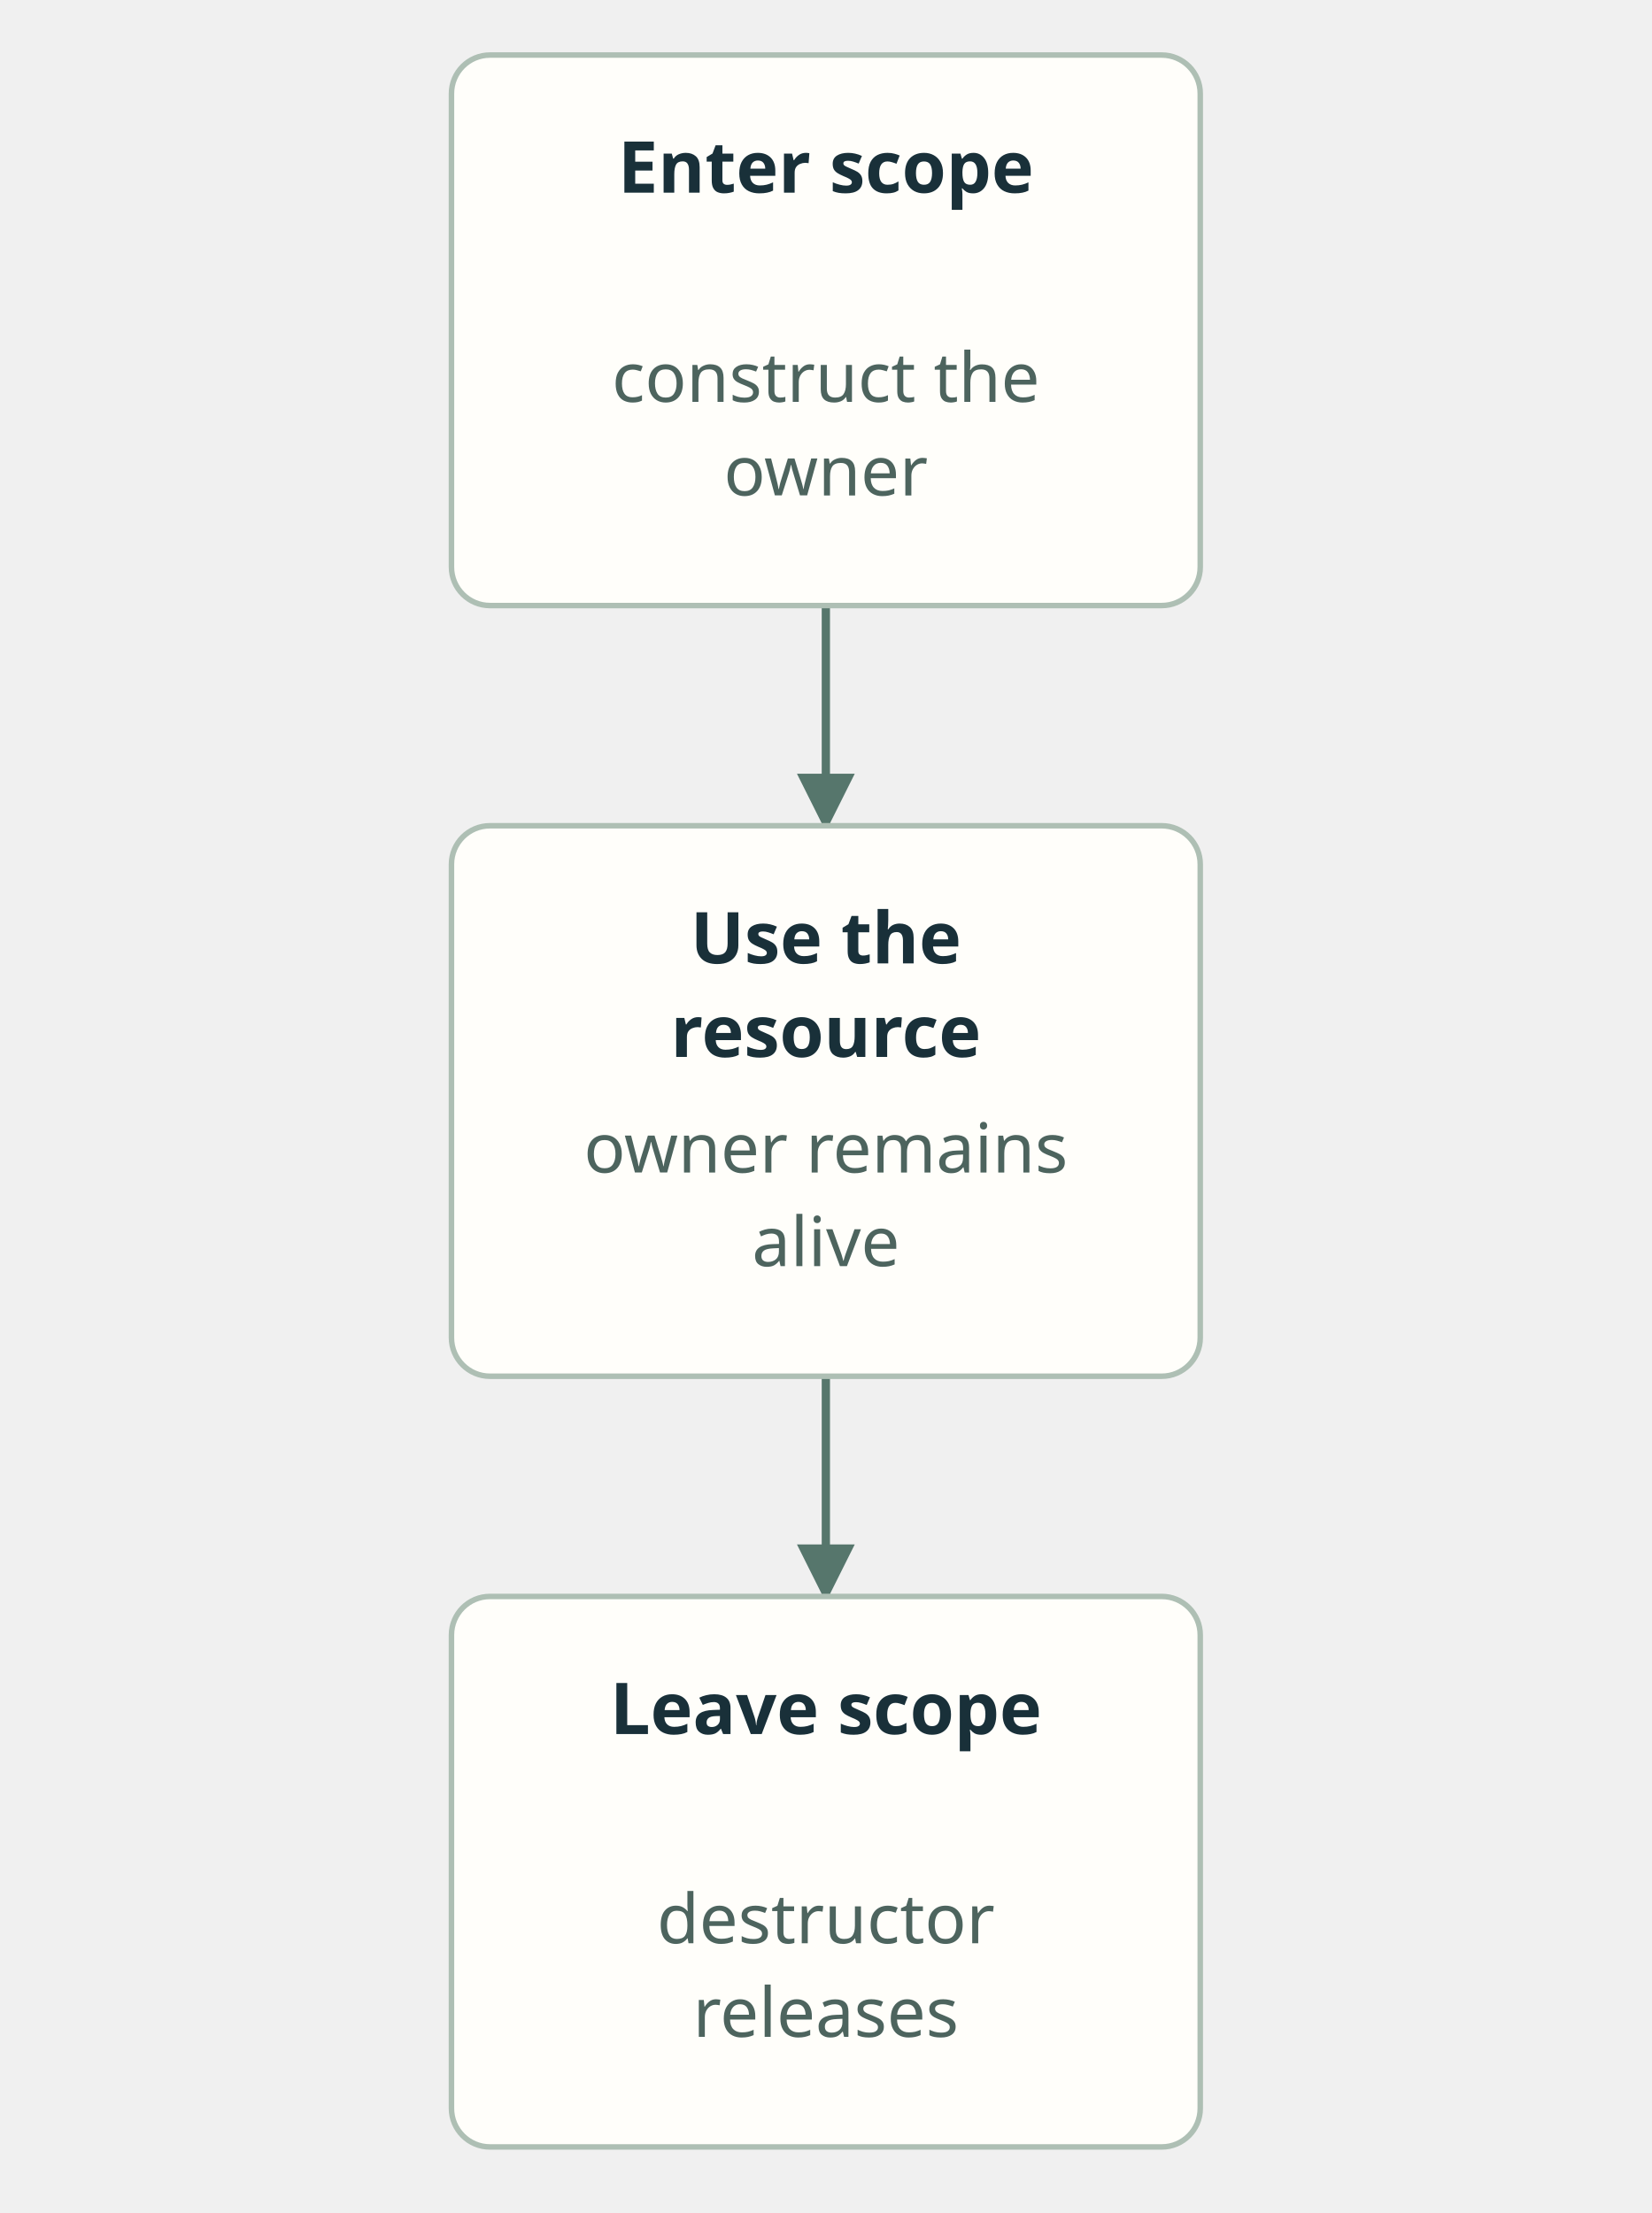
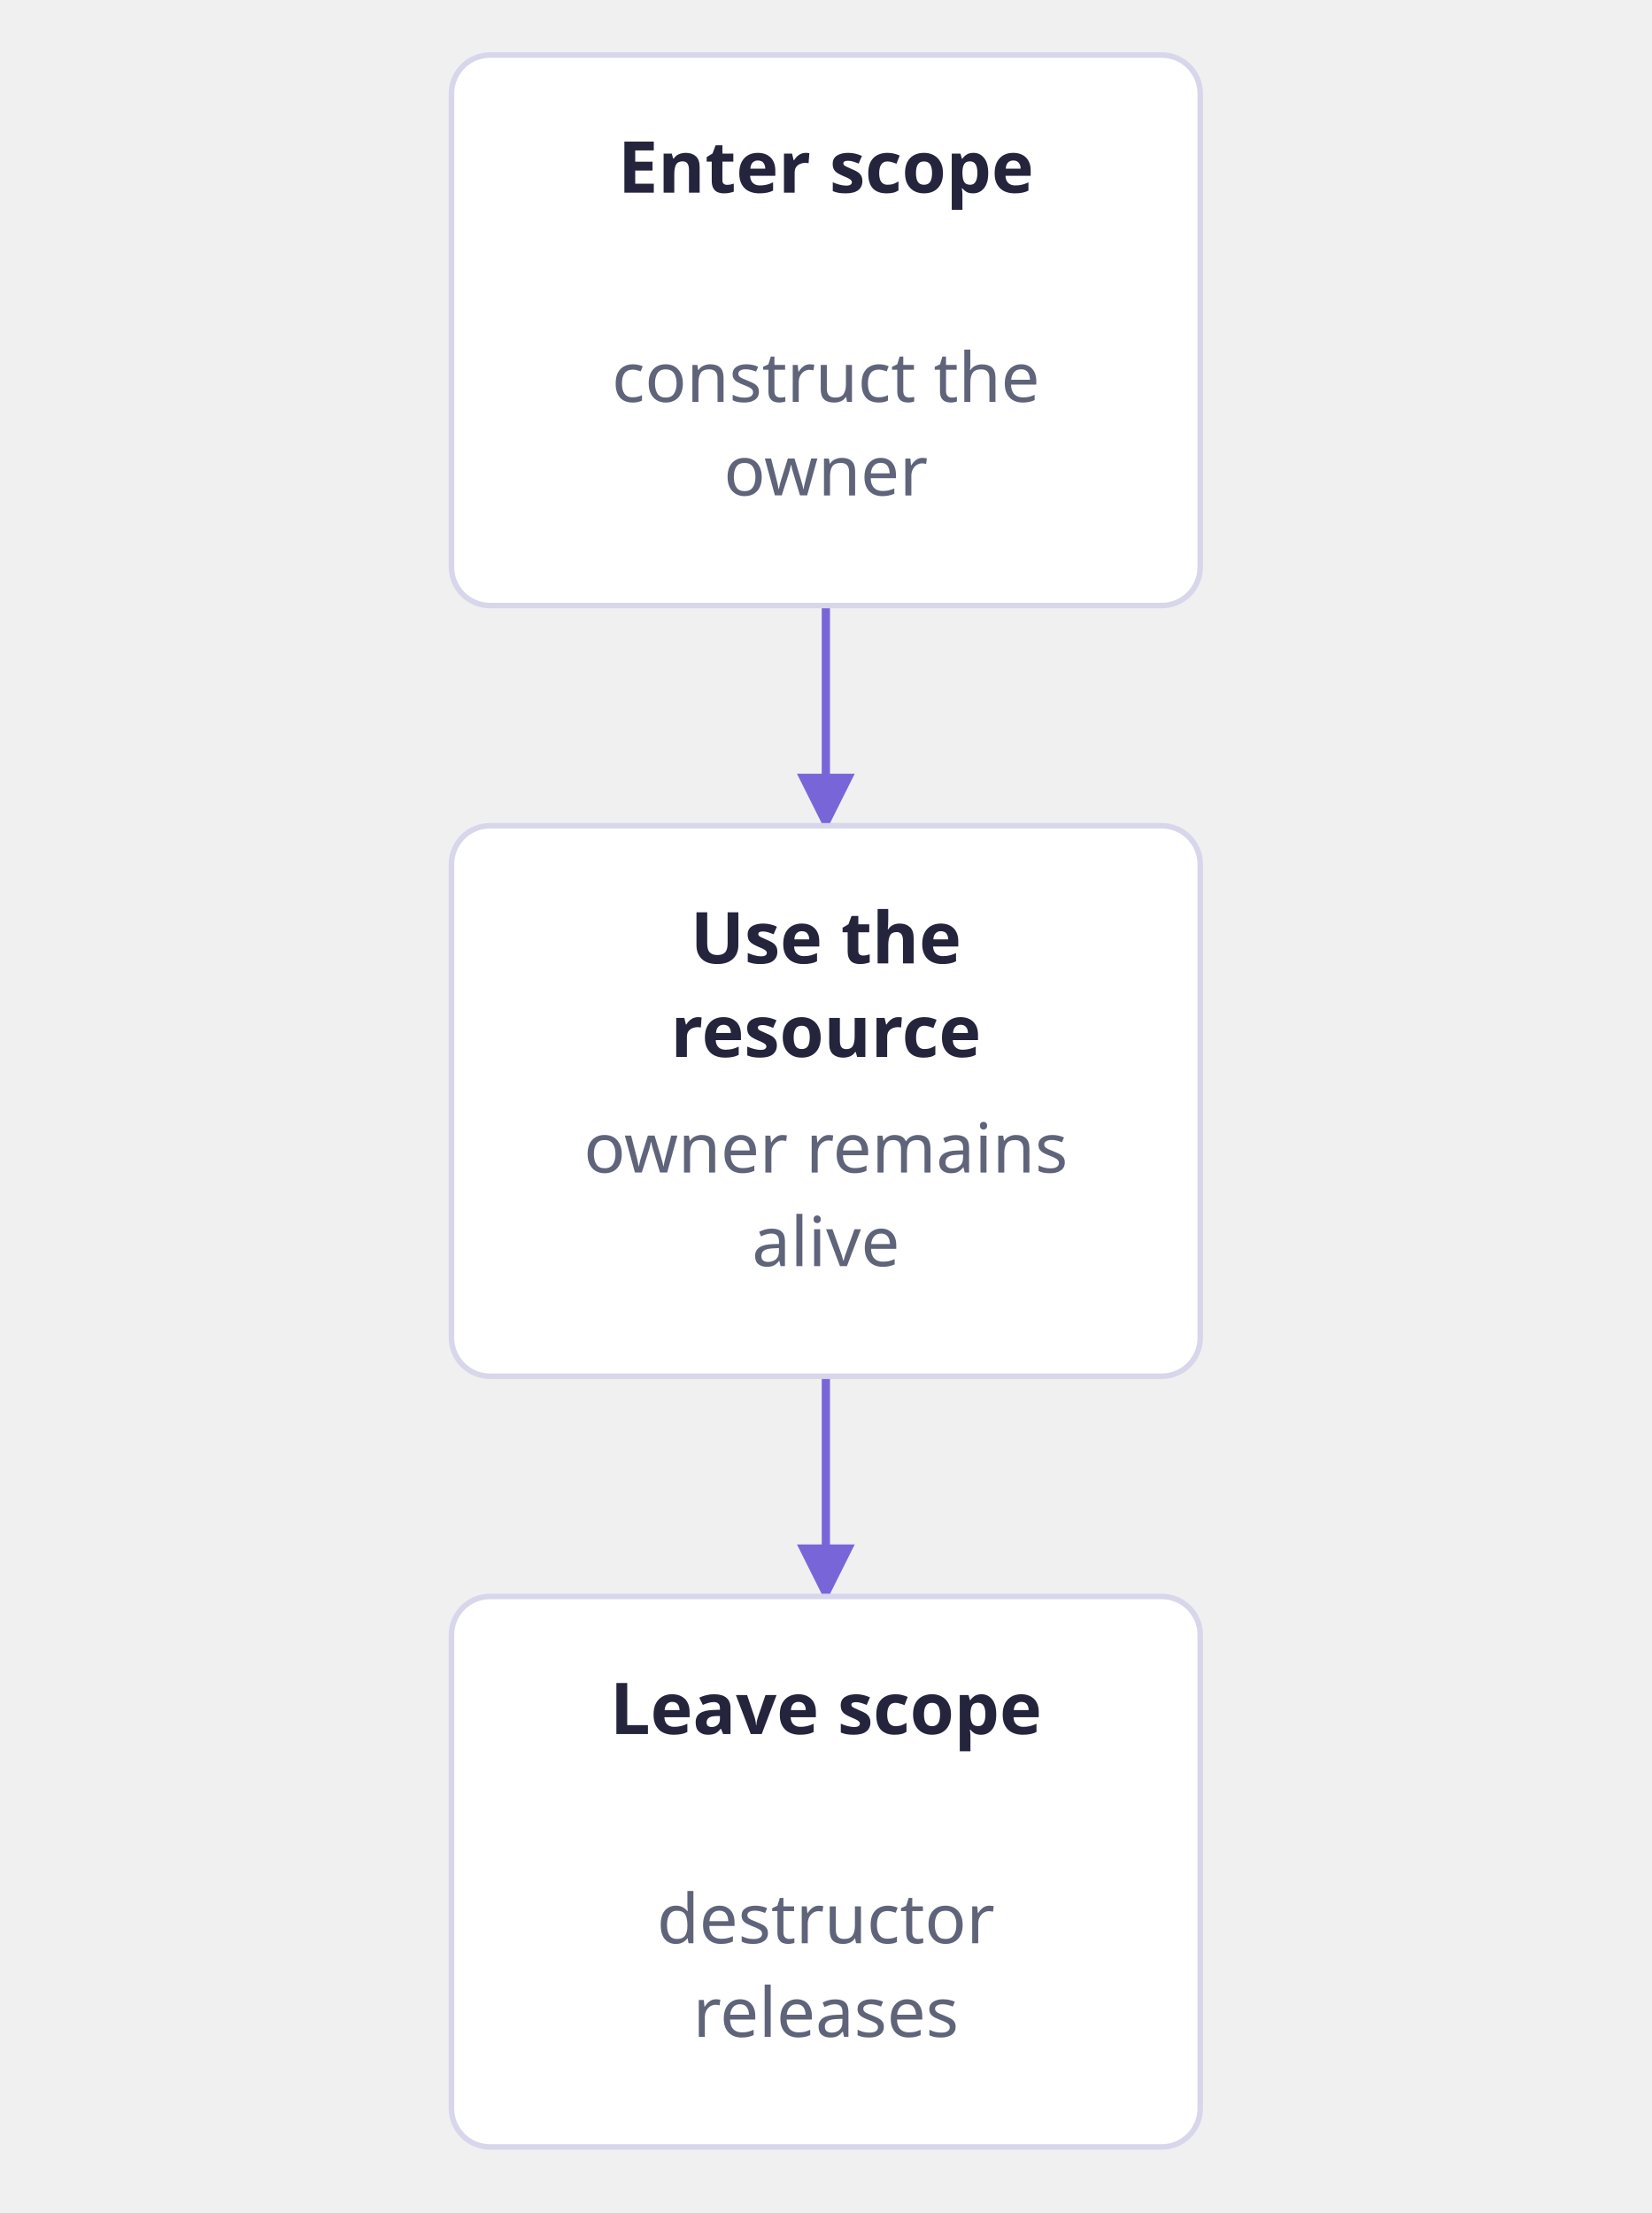
<svg xmlns="http://www.w3.org/2000/svg" class="concept-svg" viewBox="0 0 300 402" role="img" aria-labelledby="concept-raii-title concept-raii-desc">
  <defs>
    <marker id="concept-raii-arrow" viewBox="0 0 10 10" refX="9" refY="5" markerWidth="7" markerHeight="7" orient="auto-start-reverse">
-       <path d="M 0 0 L 10 5 L 0 10 z" fill="#56766c" />
+       <path d="M 0 0 L 10 5 L 0 10 z" fill="#7866d9" />
    </marker>
  </defs>
-   <path d="M 150 110 L 150 150" stroke="#56766c" stroke-width="1.5" marker-end="url(#concept-raii-arrow)" fill="none" />
-   <path d="M 150 250 L 150 290" stroke="#56766c" stroke-width="1.5" marker-end="url(#concept-raii-arrow)" fill="none" />
+   <path d="M 150 110 L 150 150" stroke="#7866d9" stroke-width="1.5" marker-end="url(#concept-raii-arrow)" fill="none" />
+   <path d="M 150 250 L 150 290" stroke="#7866d9" stroke-width="1.5" marker-end="url(#concept-raii-arrow)" fill="none" />
  <g>
-     <rect x="82" y="10" width="136" height="100" rx="7" fill="#fffefa" stroke="#aebfb4" />
-     <text x="150" y="35" text-anchor="middle" fill="#193039" font-family="system-ui,sans-serif" font-size="13" font-weight="650">Enter scope</text>
-     <text x="150" y="73" text-anchor="middle" fill="#4d645e" font-family="system-ui,sans-serif" font-size="12.5">construct the</text>
-     <text x="150" y="90" text-anchor="middle" fill="#4d645e" font-family="system-ui,sans-serif" font-size="12.5">owner</text>
+     <rect x="82" y="10" width="136" height="100" rx="7" fill="#ffffff" stroke="#d7d6eb" />
+     <text x="150" y="35" text-anchor="middle" fill="#24243d" font-family="system-ui,sans-serif" font-size="13" font-weight="650">Enter scope</text>
+     <text x="150" y="73" text-anchor="middle" fill="#60647a" font-family="system-ui,sans-serif" font-size="12.5">construct the</text>
+     <text x="150" y="90" text-anchor="middle" fill="#60647a" font-family="system-ui,sans-serif" font-size="12.5">owner</text>
  </g>
  <g>
-     <rect x="82" y="150" width="136" height="100" rx="7" fill="#fffefa" stroke="#aebfb4" />
-     <text x="150" y="175" text-anchor="middle" fill="#193039" font-family="system-ui,sans-serif" font-size="13" font-weight="650">Use the</text>
-     <text x="150" y="192" text-anchor="middle" fill="#193039" font-family="system-ui,sans-serif" font-size="13" font-weight="650">resource</text>
-     <text x="150" y="213" text-anchor="middle" fill="#4d645e" font-family="system-ui,sans-serif" font-size="12.5">owner remains</text>
-     <text x="150" y="230" text-anchor="middle" fill="#4d645e" font-family="system-ui,sans-serif" font-size="12.5">alive</text>
+     <rect x="82" y="150" width="136" height="100" rx="7" fill="#ffffff" stroke="#d7d6eb" />
+     <text x="150" y="175" text-anchor="middle" fill="#24243d" font-family="system-ui,sans-serif" font-size="13" font-weight="650">Use the</text>
+     <text x="150" y="192" text-anchor="middle" fill="#24243d" font-family="system-ui,sans-serif" font-size="13" font-weight="650">resource</text>
+     <text x="150" y="213" text-anchor="middle" fill="#60647a" font-family="system-ui,sans-serif" font-size="12.5">owner remains</text>
+     <text x="150" y="230" text-anchor="middle" fill="#60647a" font-family="system-ui,sans-serif" font-size="12.5">alive</text>
  </g>
  <g>
-     <rect x="82" y="290" width="136" height="100" rx="7" fill="#fffefa" stroke="#aebfb4" />
-     <text x="150" y="315" text-anchor="middle" fill="#193039" font-family="system-ui,sans-serif" font-size="13" font-weight="650">Leave scope</text>
-     <text x="150" y="353" text-anchor="middle" fill="#4d645e" font-family="system-ui,sans-serif" font-size="12.5">destructor</text>
-     <text x="150" y="370" text-anchor="middle" fill="#4d645e" font-family="system-ui,sans-serif" font-size="12.5">releases</text>
+     <rect x="82" y="290" width="136" height="100" rx="7" fill="#ffffff" stroke="#d7d6eb" />
+     <text x="150" y="315" text-anchor="middle" fill="#24243d" font-family="system-ui,sans-serif" font-size="13" font-weight="650">Leave scope</text>
+     <text x="150" y="353" text-anchor="middle" fill="#60647a" font-family="system-ui,sans-serif" font-size="12.5">destructor</text>
+     <text x="150" y="370" text-anchor="middle" fill="#60647a" font-family="system-ui,sans-serif" font-size="12.5">releases</text>
  </g>
</svg>
